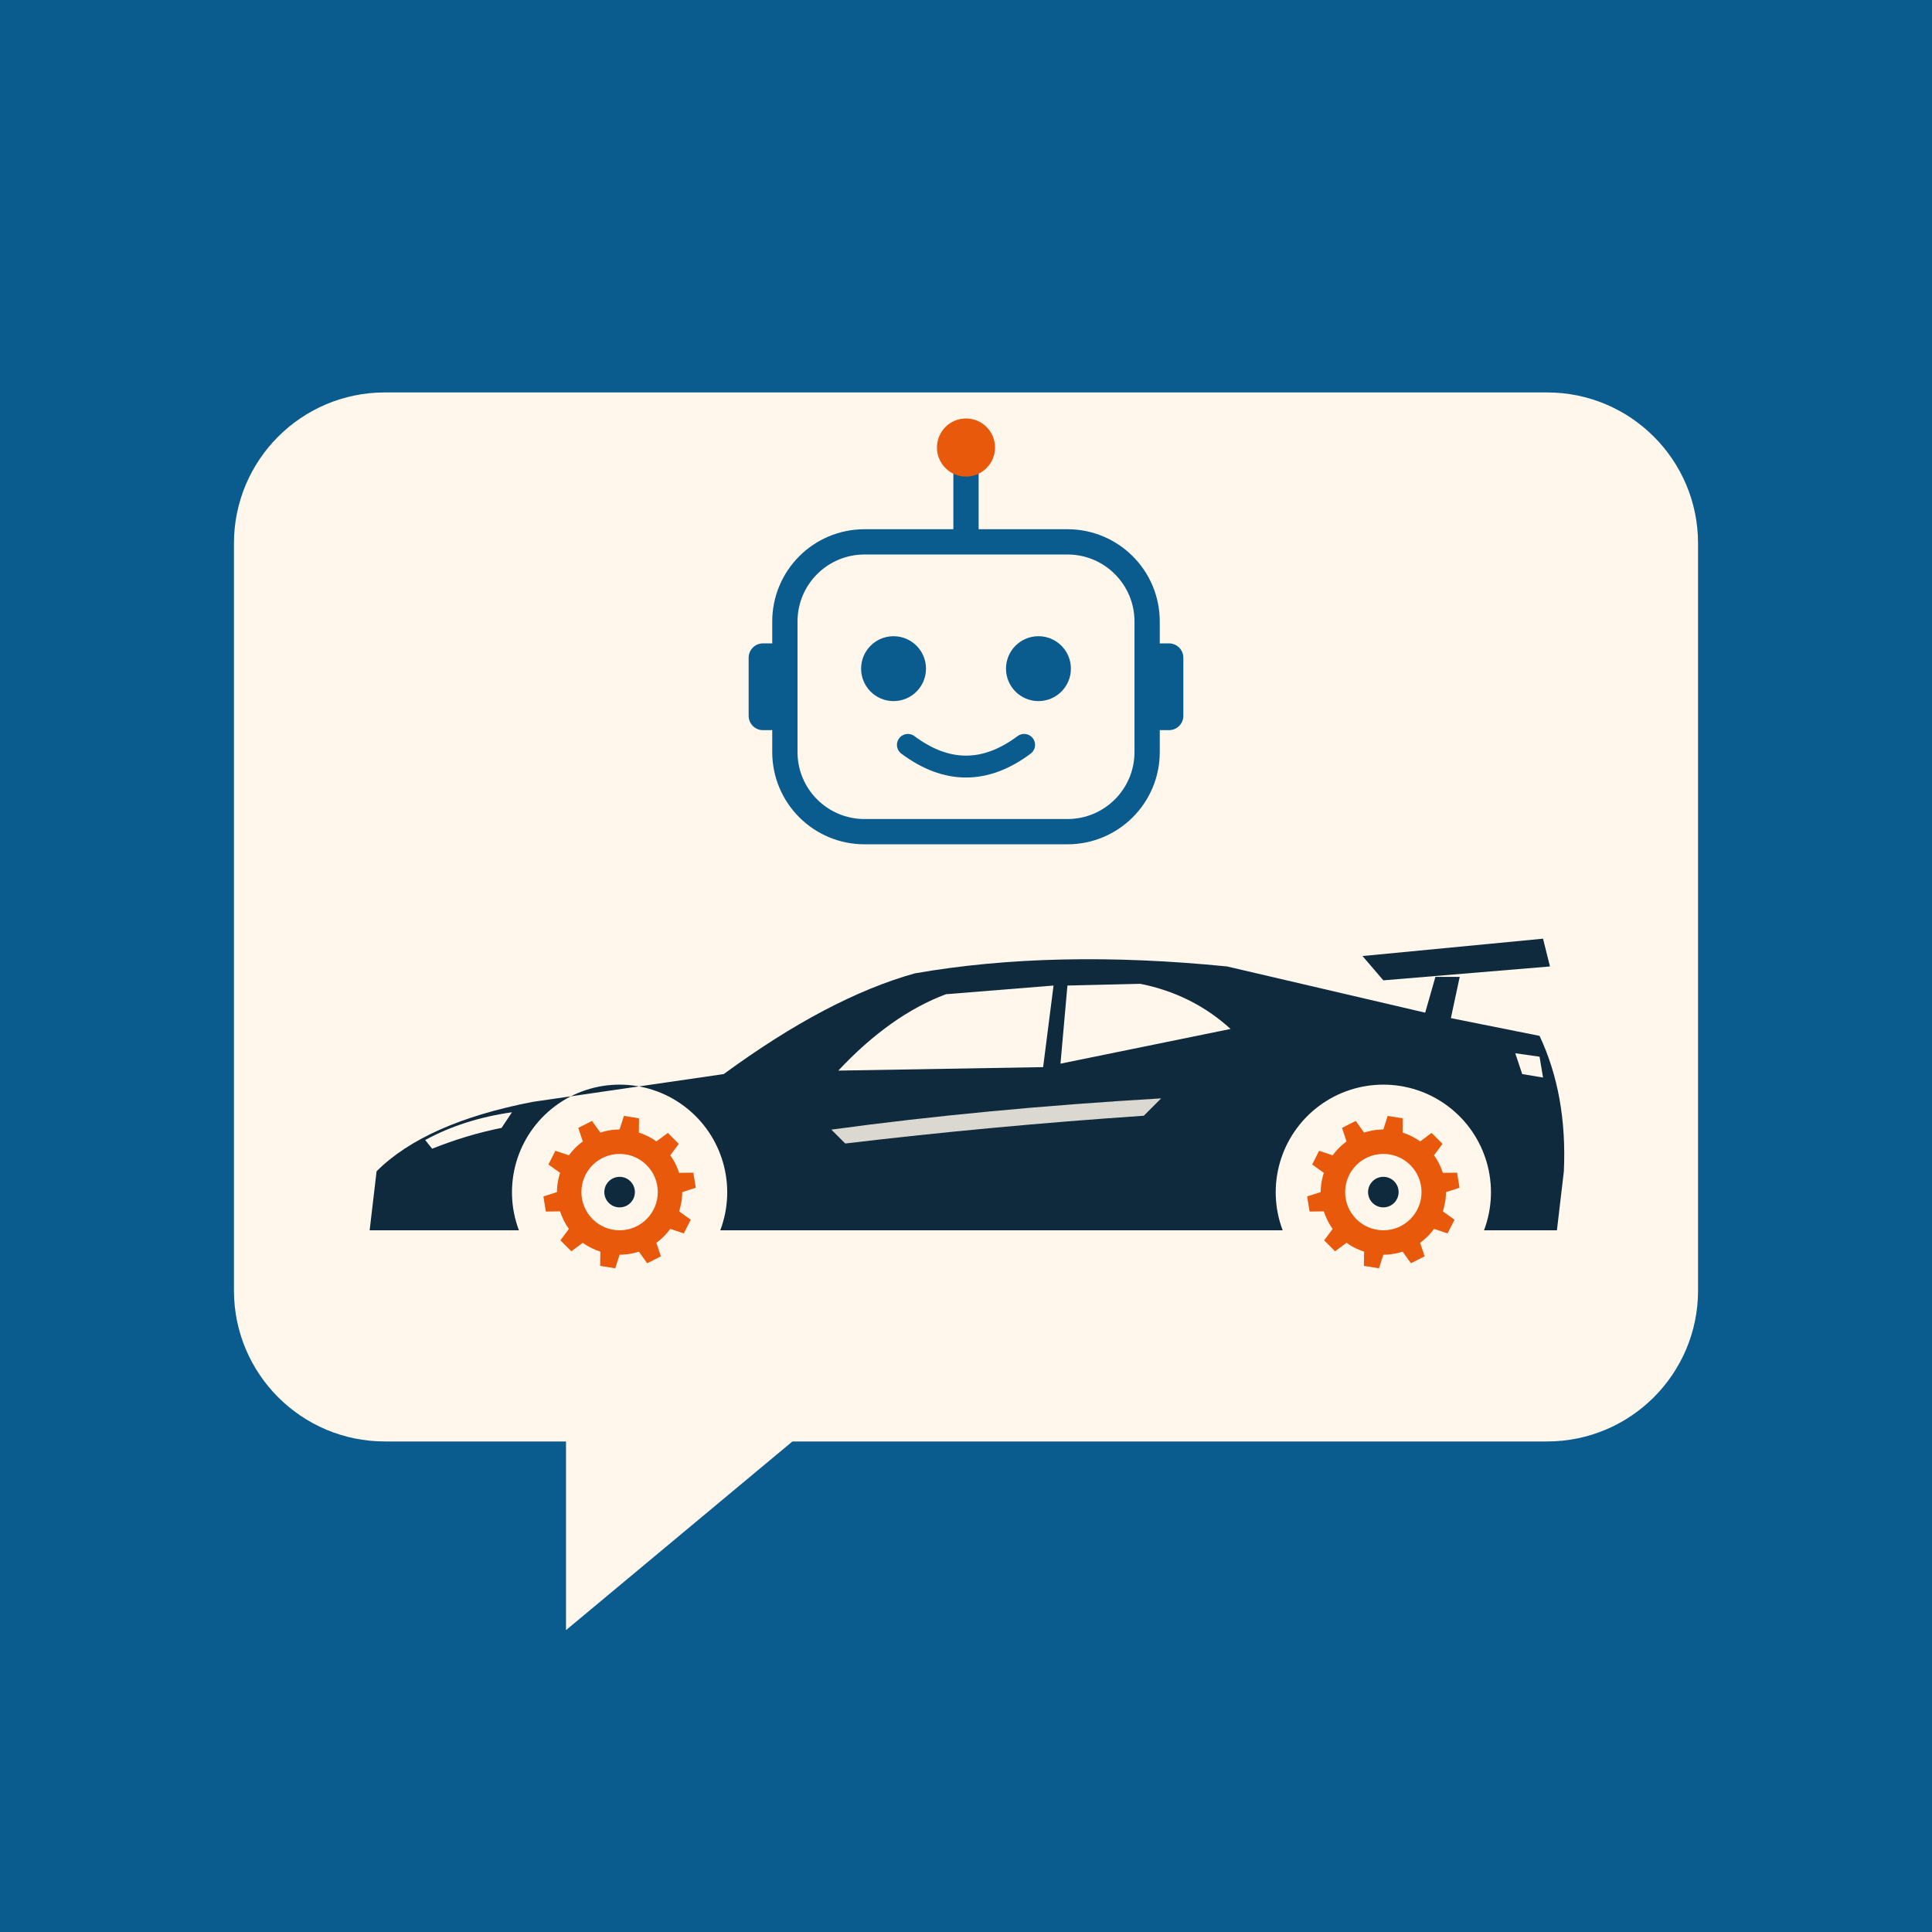
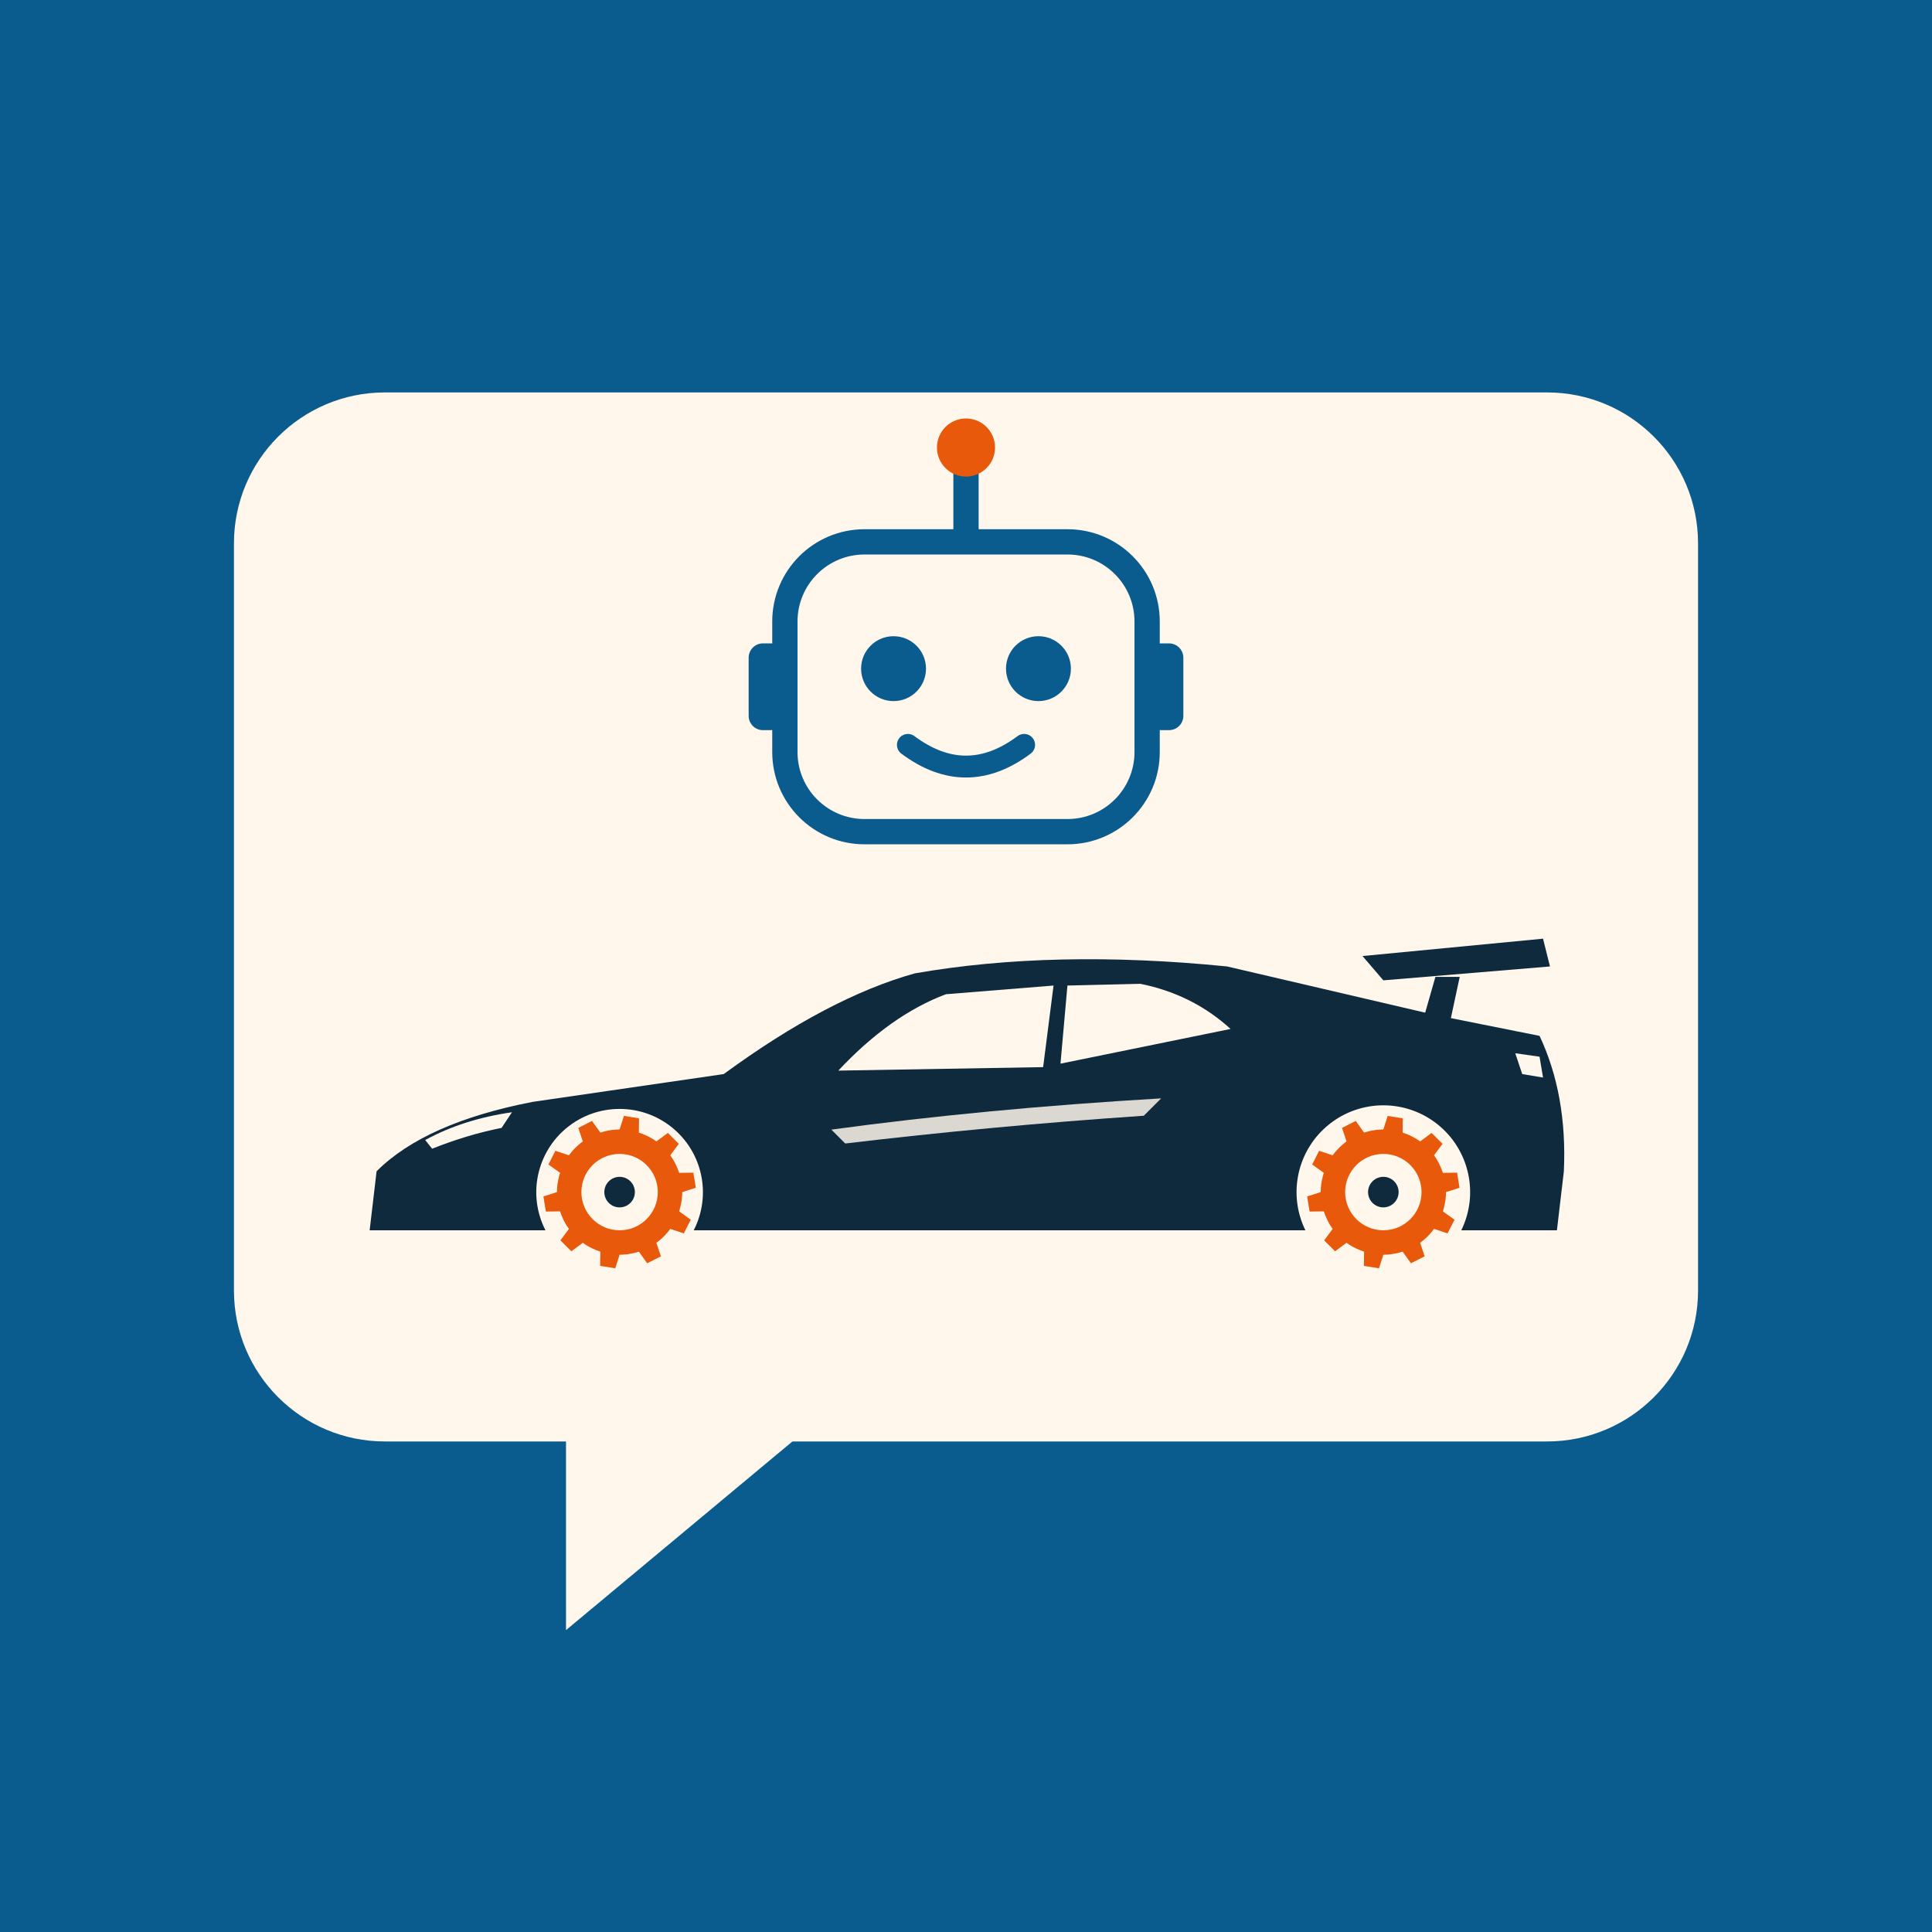
<svg xmlns="http://www.w3.org/2000/svg" viewBox="0 0 512 512" width="512" height="512">
  <rect width="512" height="512" fill="#0B5C8E" />
  <path d="M102,104 h308 a40,40 0 0 1 40,40 v198 a40,40 0 0 1 -40,40 h-200 l-60,50 v-50 h-48 a40,40 0 0 1 -40,-40 v-198 a40,40 0 0 1 40,-40 z" fill="#FFF7EC" />
  <line x1="256" y1="143.6" x2="256" y2="122.5" stroke="#0B5C8E" stroke-width="6.7" stroke-linecap="round" />
  <circle cx="256" cy="118.6" r="7.7" fill="#E8590C" />
  <rect x="208.0" y="143.6" width="96.0" height="76.8" rx="21.1" fill="#FFF7EC" stroke="#0B5C8E" stroke-width="6.7" />
  <rect x="198.4" y="170.5" width="9.6" height="23.0" rx="3.8" fill="#0B5C8E" />
  <rect x="304.0" y="170.5" width="9.6" height="23.0" rx="3.8" fill="#0B5C8E" />
  <circle cx="236.8" cy="177.2" r="8.6" fill="#0B5C8E" />
  <circle cx="275.2" cy="177.2" r="8.6" fill="#0B5C8E" />
  <path d="M240.6,197.4 Q256,208.9 271.4,197.4" stroke="#0B5C8E" stroke-width="5.8" fill="none" stroke-linecap="round" />
  <g transform="translate(86,246) scale(0.46)">
-     <path d="M26,174 L30,140 Q58,112 120,100 L230,84 Q290,40 340,26 Q420,12 520,22 L640,50 L700,62 Q716,96 714,140 L710,174 L668,174 A62,62 0 1 0 552,174 L228,174 A62,62 0 1 0 112,174 Z" fill="#0F2A3D" />
+     <path d="M26,174 L30,140 Q58,112 120,100 L230,84 Q290,40 340,26 Q420,12 520,22 L640,50 L700,62 Q716,96 714,140 L710,174 L654.9,174 A50,50 0 1 0 565.1,174 L212.7,174 A48,48 0 1 0 127.3,174 Z" fill="#0F2A3D" />
    <path d="M598,16 L702,6 L706,22 L610,30 Z" fill="#0F2A3D" />
    <path d="M640,28 L654,28 L648,56 L632,56 Z" fill="#0F2A3D" />
    <path d="M296,82 Q326,50 358,38 L420,33 L414,80 Z" fill="#FFF7EC" />
    <path d="M428,33 L470,32 Q500,38 522,58 L424,78 Z" fill="#FFF7EC" />
    <path d="M292,116 Q380,104 482,98 L472,108 Q384,114 300,124 Z" fill="#FFF7EC" opacity="0.85" />
    <path d="M58,122 Q80,110 108,106 L102,115 Q82,119 62,127 Z" fill="#FFF7EC" />
    <path d="M686,72 L700,74 L702,86 L690,84 Z" fill="#FFF7EC" />
    <path d="M170.0,115.9 L172.5,108.1 L181.2,109.5 L181.1,117.7 L183.3,118.5 L185.4,119.4 L187.4,120.4 L189.3,121.5 L191.2,122.8 L197.8,117.9 L204.1,124.2 L199.2,130.8 L200.5,132.7 L201.6,134.6 L202.6,136.6 L203.5,138.7 L204.3,140.9 L212.5,140.8 L213.9,149.5 L206.1,152.0 L206.0,154.3 L205.8,156.5 L205.4,158.8 L204.9,161.0 L204.3,163.1 L211.0,167.9 L207.0,175.8 L199.2,173.2 L197.8,175.0 L196.3,176.7 L194.7,178.3 L193.0,179.8 L191.2,181.2 L193.8,189.0 L185.9,193.0 L181.1,186.3 L179.0,186.9 L176.8,187.4 L174.5,187.8 L172.3,188.0 L170.0,188.1 L167.5,195.9 L158.8,194.5 L158.9,186.3 L156.7,185.5 L154.6,184.6 L152.6,183.6 L150.7,182.5 L148.8,181.2 L142.2,186.1 L135.9,179.8 L140.8,173.2 L139.5,171.3 L138.4,169.4 L137.4,167.4 L136.5,165.3 L135.7,163.1 L127.5,163.2 L126.1,154.5 L133.9,152.0 L134.0,149.7 L134.2,147.5 L134.6,145.2 L135.1,143.0 L135.7,140.9 L129.0,136.1 L133.0,128.2 L140.8,130.8 L142.2,129.0 L143.7,127.3 L145.3,125.7 L147.0,124.2 L148.8,122.8 L146.2,115.0 L154.1,111.0 L158.9,117.7 L161.0,117.1 L163.2,116.6 L165.5,116.2 L167.7,116.0 Z" fill="#E8590C" />
    <circle cx="170" cy="152" r="22.0" fill="#FFF7EC" />
    <circle cx="170" cy="152" r="8.8" fill="#0F2A3D" />
    <path d="M610.0,115.9 L612.5,108.1 L621.2,109.5 L621.1,117.7 L623.3,118.5 L625.4,119.4 L627.4,120.4 L629.3,121.5 L631.2,122.8 L637.8,117.9 L644.1,124.2 L639.2,130.8 L640.5,132.7 L641.6,134.6 L642.6,136.6 L643.5,138.7 L644.3,140.9 L652.5,140.8 L653.9,149.5 L646.1,152.0 L646.0,154.3 L645.8,156.5 L645.4,158.8 L644.9,161.0 L644.3,163.1 L651.0,167.9 L647.0,175.8 L639.2,173.2 L637.8,175.0 L636.3,176.7 L634.7,178.3 L633.0,179.8 L631.2,181.2 L633.8,189.0 L625.9,193.0 L621.1,186.3 L619.0,186.9 L616.8,187.4 L614.5,187.8 L612.3,188.0 L610.0,188.1 L607.5,195.9 L598.8,194.5 L598.9,186.3 L596.7,185.5 L594.6,184.6 L592.6,183.6 L590.7,182.5 L588.8,181.2 L582.2,186.1 L575.9,179.8 L580.8,173.2 L579.5,171.3 L578.4,169.4 L577.4,167.4 L576.5,165.3 L575.7,163.1 L567.5,163.2 L566.1,154.5 L573.9,152.0 L574.0,149.7 L574.2,147.5 L574.6,145.2 L575.1,143.0 L575.7,140.9 L569.0,136.1 L573.0,128.2 L580.8,130.8 L582.2,129.0 L583.7,127.3 L585.3,125.7 L587.0,124.2 L588.8,122.8 L586.2,115.0 L594.1,111.0 L598.9,117.7 L601.0,117.1 L603.2,116.6 L605.5,116.2 L607.7,116.0 Z" fill="#E8590C" />
    <circle cx="610" cy="152" r="22.0" fill="#FFF7EC" />
    <circle cx="610" cy="152" r="8.8" fill="#0F2A3D" />
  </g>
</svg>
